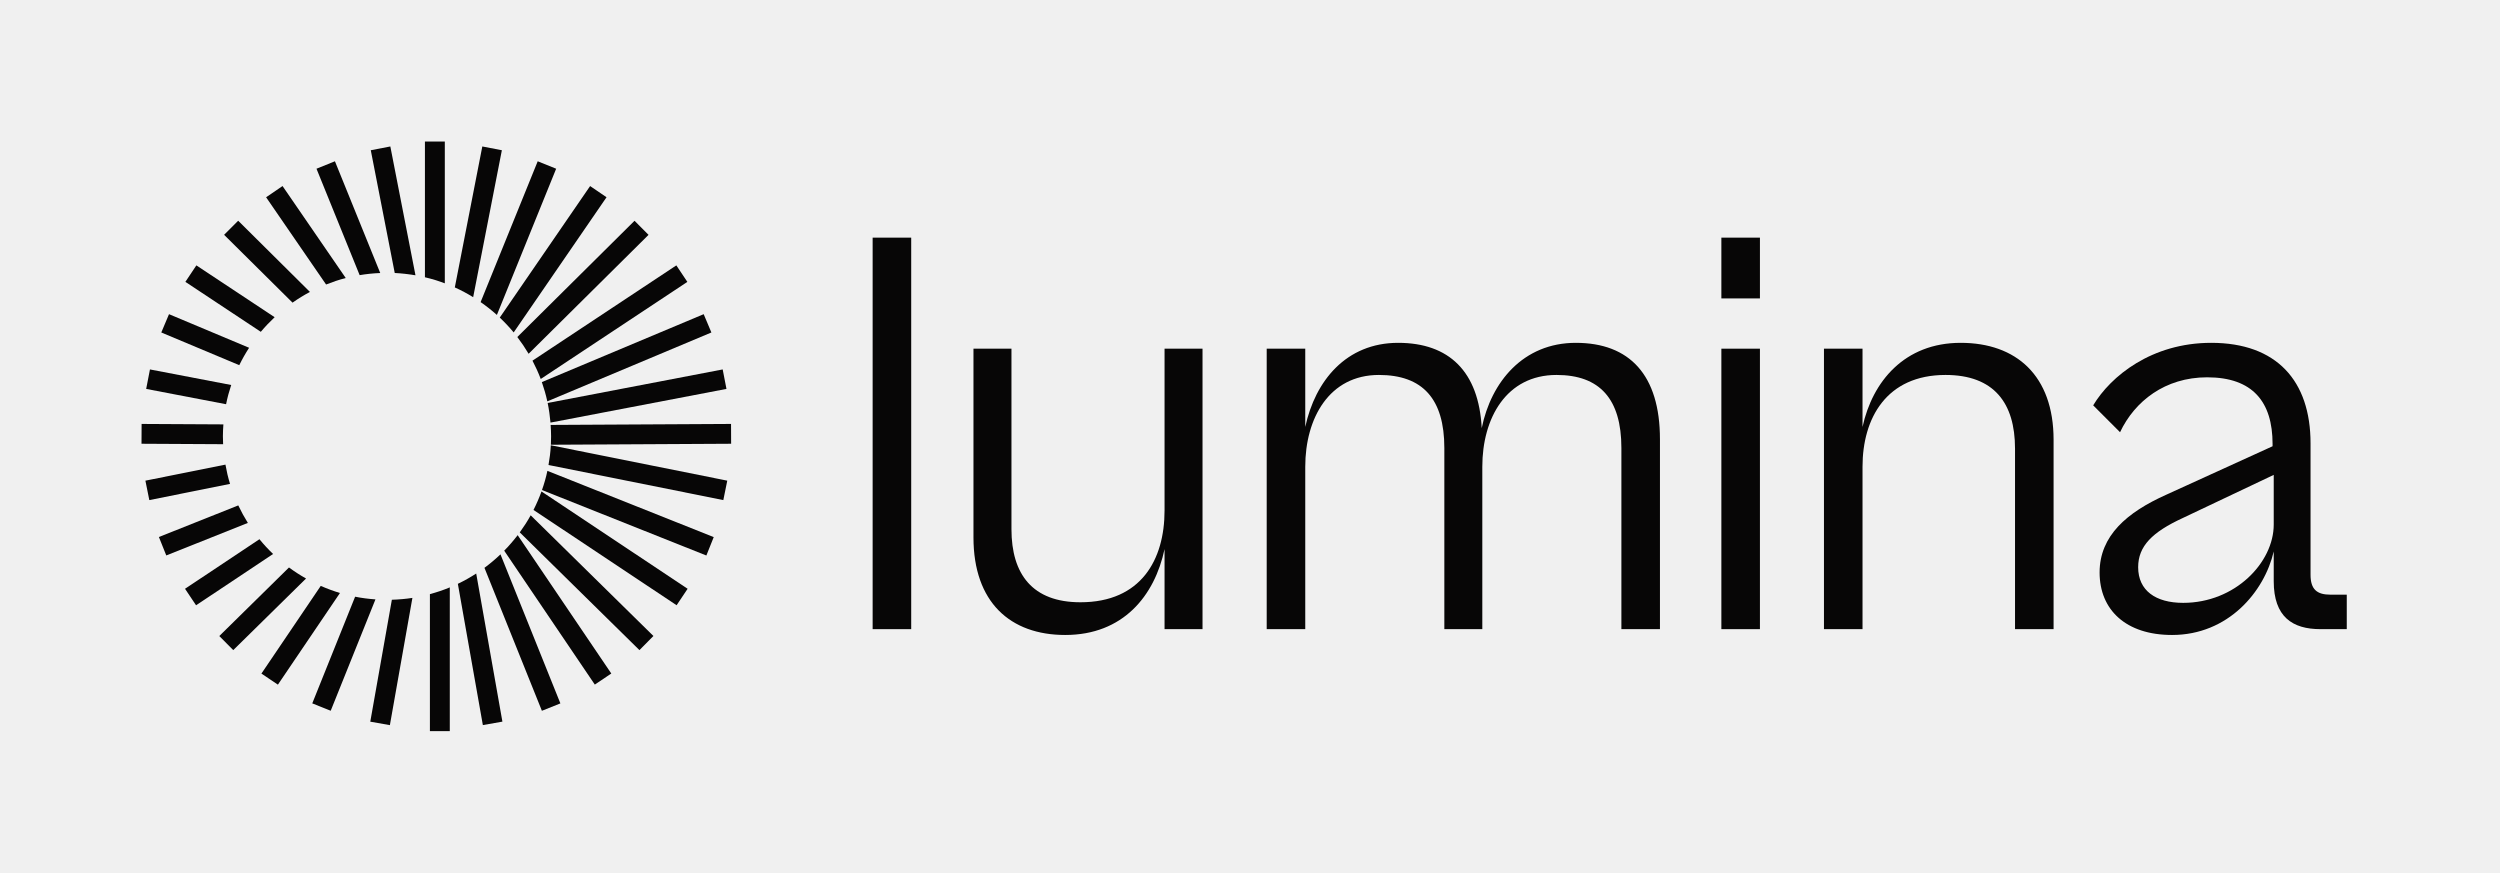
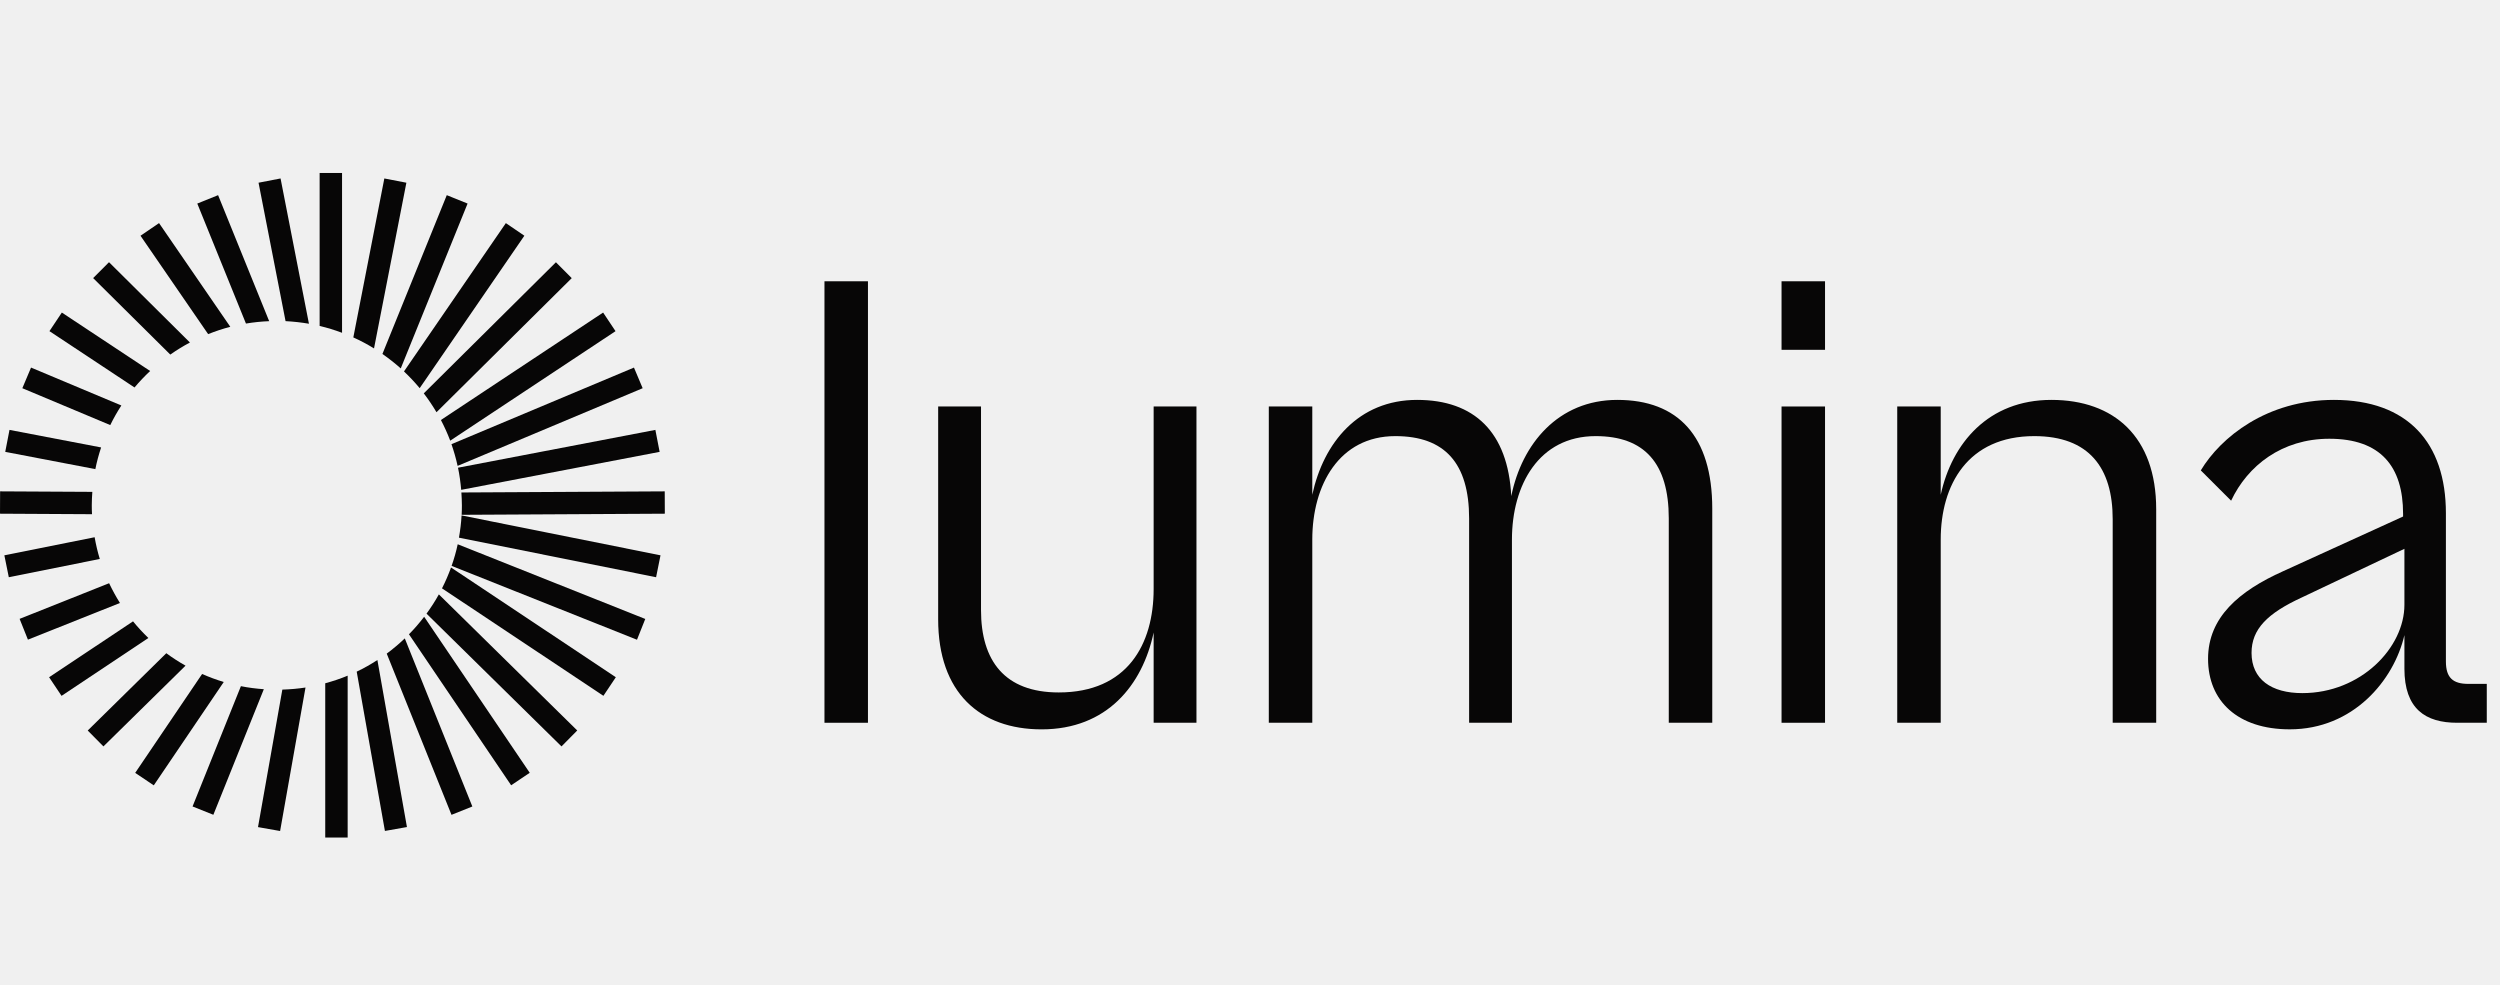
- <svg xmlns="http://www.w3.org/2000/svg" width="106" height="37" viewBox="0 0 106 37" fill="none">
-   <g clip-path="url(#clip0_683_1000)">
-     <path d="M28.687 25.664L29.155 24.964L22.959 20.838C22.862 21.107 22.748 21.37 22.62 21.622L28.687 25.662V25.664Z" fill="#070606" />
-     <path d="M21.279 6.37L20.45 6.21L19.284 12.187C19.554 12.309 19.813 12.445 20.062 12.601L21.279 6.37Z" fill="#070606" />
-     <path d="M10.097 9.361L9.502 9.956L12.403 12.832C12.639 12.666 12.884 12.515 13.141 12.378L10.099 9.359L10.097 9.361Z" fill="#070606" />
-     <path d="M18.86 6H18.017V11.756C18.306 11.823 18.586 11.91 18.86 12.013V6Z" fill="#070606" />
-     <path d="M11.979 7.889L11.283 8.364L13.826 12.063C14.096 11.956 14.374 11.861 14.659 11.788L11.979 7.887V7.889Z" fill="#070606" />
-     <path d="M14.201 6.838L13.419 7.154L15.249 11.666C15.534 11.618 15.827 11.588 16.122 11.576L14.201 6.838Z" fill="#070606" />
-     <path d="M23.581 7.154L22.799 6.838L20.378 12.809C20.619 12.977 20.851 13.158 21.068 13.353L23.581 7.154Z" fill="#070606" />
-     <path d="M30.802 16.49L30.642 15.664L23.221 17.086C23.277 17.357 23.315 17.637 23.341 17.918L30.802 16.49Z" fill="#070606" />
-     <path d="M30.163 14.097L29.836 13.321L22.974 16.201C23.067 16.466 23.145 16.737 23.206 17.017L30.163 14.097Z" fill="#070606" />
-     <path d="M29.95 23.553L30.262 22.773L23.21 19.964C23.151 20.242 23.073 20.513 22.98 20.777L29.948 23.553H29.95Z" fill="#070606" />
-     <path d="M29.143 11.951L28.677 11.252L22.577 15.292C22.708 15.542 22.826 15.802 22.927 16.069L29.145 11.951H29.143Z" fill="#070606" />
-     <path d="M23.358 18.857L31 18.815L30.996 17.975L23.347 18.017C23.358 18.176 23.366 18.338 23.366 18.5C23.366 18.62 23.364 18.739 23.358 18.857Z" fill="#070606" />
-     <path d="M27.498 9.958L26.904 9.361L21.934 14.29C22.107 14.517 22.267 14.754 22.413 15L27.498 9.958Z" fill="#070606" />
-     <path d="M15.7 30.599L16.531 30.746L17.486 25.351C17.201 25.395 16.91 25.42 16.615 25.429L15.7 30.599Z" fill="#070606" />
-     <path d="M22.978 30.137L23.76 29.824L21.22 23.504C21.007 23.708 20.779 23.899 20.541 24.076L22.976 30.137H22.978Z" fill="#070606" />
-     <path d="M25.219 29.027L25.919 28.557L21.949 22.691C21.772 22.922 21.582 23.143 21.378 23.349L25.219 29.025V29.027Z" fill="#070606" />
-     <path d="M13.24 29.823L14.022 30.136L15.919 25.414C15.626 25.393 15.338 25.357 15.057 25.3L13.24 29.823Z" fill="#070606" />
-     <path d="M18.228 31H19.071V24.905C18.799 25.019 18.517 25.113 18.228 25.191V31Z" fill="#070606" />
-     <path d="M11.083 28.559L11.783 29.029L14.414 25.143C14.136 25.059 13.864 24.958 13.6 24.842L11.085 28.559H11.083Z" fill="#070606" />
-     <path d="M7.166 13.321L6.839 14.097L10.145 15.483C10.269 15.229 10.408 14.983 10.562 14.746L7.166 13.321Z" fill="#070606" />
-     <path d="M20.471 30.744L21.302 30.597L20.191 24.317C19.942 24.479 19.683 24.626 19.413 24.754L20.473 30.744H20.471Z" fill="#070606" />
-     <path d="M6.165 20.38L6.331 21.204L9.753 20.517C9.671 20.25 9.607 19.977 9.559 19.7L6.165 20.38Z" fill="#070606" />
-     <path d="M6.358 15.664L6.198 16.49L9.586 17.139C9.641 16.861 9.715 16.59 9.803 16.324L6.358 15.664Z" fill="#070606" />
-     <path d="M6.738 22.771L7.05 23.551L10.509 22.172C10.36 21.933 10.225 21.685 10.103 21.429L6.738 22.769V22.771Z" fill="#070606" />
-     <path d="M9.297 26.966L9.89 27.565L12.976 24.529C12.725 24.387 12.483 24.231 12.253 24.061L9.297 26.969V26.966Z" fill="#070606" />
-     <path d="M27.112 27.565L27.705 26.966L22.501 21.849C22.362 22.101 22.206 22.342 22.038 22.573L27.112 27.565Z" fill="#070606" />
-     <path d="M16.55 6.21L15.721 6.37L16.737 11.575C17.035 11.59 17.328 11.624 17.616 11.672L16.55 6.21Z" fill="#070606" />
-     <path d="M11.003 22.861L7.845 24.964L8.313 25.664L11.579 23.489C11.374 23.292 11.18 23.084 11.001 22.863L11.003 22.861Z" fill="#070606" />
-     <path d="M9.472 17.994L6.004 17.975L6 18.815L9.46 18.834C9.453 18.723 9.451 18.611 9.451 18.5C9.451 18.33 9.46 18.162 9.472 17.994Z" fill="#070606" />
-     <path d="M11.644 13.449L8.326 11.252L7.86 11.951L11.058 14.069C11.241 13.851 11.437 13.645 11.646 13.449H11.644Z" fill="#070606" />
-     <path d="M23.256 19.716L30.669 21.204L30.836 20.38L23.355 18.88C23.341 19.164 23.305 19.443 23.256 19.719V19.716Z" fill="#070606" />
-     <path d="M21.78 14.095L25.717 8.363L25.021 7.889L21.19 13.466C21.399 13.664 21.597 13.872 21.78 14.095Z" fill="#070606" />
+ <svg xmlns="http://www.w3.org/2000/svg" width="94" height="37" viewBox="0 0 94 37" fill="none">
+   <mask id="mask0_761_8984" style="mask-type:luminance" maskUnits="userSpaceOnUse" x="0" y="6" width="25" height="26">
+     <path d="M25 6.5H0V31.5H25V6.5Z" fill="white" />
+   </mask>
+   <g mask="url(#mask0_761_8984)">
+     <path d="M22.687 26.164L23.155 25.464L16.959 21.338C16.862 21.607 16.748 21.87 16.619 22.122L22.687 26.162V26.164Z" fill="#070606" />
+     <path d="M15.28 6.87L14.451 6.71L13.285 12.687C13.555 12.809 13.814 12.945 14.063 13.101L15.28 6.87Z" fill="#070606" />
+     <path d="M4.096 9.861L3.502 10.456L6.403 13.332C6.639 13.166 6.884 13.015 7.141 12.878L4.099 9.859L4.096 9.861Z" fill="#070606" />
+     <path d="M12.861 6.5H12.018V12.256C12.306 12.323 12.587 12.41 12.861 12.513V6.5Z" fill="#070606" />
+     <path d="M5.979 8.389L5.283 8.864L7.826 12.563C8.096 12.456 8.374 12.361 8.659 12.288L5.979 8.387V8.389Z" fill="#070606" />
+     <path d="M8.2 7.338L7.418 7.654L9.248 12.166C9.533 12.118 9.826 12.088 10.121 12.076L8.2 7.338Z" fill="#070606" />
+     <path d="M17.581 7.654L16.799 7.338L14.379 13.309C14.619 13.477 14.851 13.658 15.068 13.853L17.581 7.654Z" fill="#070606" />
+     <path d="M24.802 16.99L24.642 16.164L17.221 17.586C17.278 17.857 17.316 18.137 17.341 18.418L24.802 16.99Z" fill="#070606" />
+     <path d="M24.164 14.597L23.837 13.821L16.975 16.701C17.067 16.966 17.145 17.237 17.206 17.517L24.164 14.597Z" fill="#070606" />
+     <path d="M23.951 24.053L24.262 23.273L17.21 20.464C17.151 20.742 17.073 21.013 16.98 21.277L23.948 24.053H23.951Z" fill="#070606" />
+     <path d="M23.143 12.451L22.677 11.752L16.578 15.792C16.709 16.042 16.827 16.302 16.928 16.569L23.145 12.451H23.143Z" fill="#070606" />
+     <path d="M17.358 19.357L25.001 19.315L24.997 18.475L17.348 18.517C17.358 18.676 17.367 18.838 17.367 19C17.367 19.12 17.365 19.239 17.358 19.357Z" fill="#070606" />
+     <path d="M21.497 10.458L20.903 9.861L15.934 14.79C16.107 15.017 16.267 15.254 16.412 15.5L21.497 10.458Z" fill="#070606" />
+     <path d="M9.701 31.099L10.532 31.246L11.487 25.851C11.202 25.895 10.911 25.92 10.616 25.929L9.701 31.099Z" fill="#070606" />
+     <path d="M16.978 30.637L17.76 30.324L15.22 24.004C15.007 24.208 14.779 24.399 14.541 24.576L16.976 30.637H16.978Z" fill="#070606" />
+     <path d="M19.218 29.527L19.918 29.057L15.948 23.191C15.771 23.422 15.582 23.643 15.377 23.849L19.218 29.525V29.527Z" fill="#070606" />
+     <path d="M7.24 30.323L8.022 30.636L9.92 25.914C9.627 25.893 9.338 25.857 9.058 25.8L7.24 30.323Z" fill="#070606" />
+     <path d="M12.229 31.5H13.072V25.405C12.8 25.519 12.517 25.613 12.229 25.691V31.5Z" fill="#070606" />
+     <path d="M5.082 29.059L5.782 29.529L8.413 25.643C8.135 25.559 7.863 25.458 7.599 25.342L5.084 29.059H5.082Z" fill="#070606" />
+     <path d="M1.167 13.821L0.84 14.597L4.146 15.983C4.27 15.729 4.409 15.483 4.563 15.246L1.167 13.821Z" fill="#070606" />
+     <path d="M14.47 31.244L15.301 31.097L14.19 24.817C13.941 24.979 13.682 25.126 13.412 25.254L14.473 31.244H14.47Z" fill="#070606" />
+     <path d="M0.164 20.88L0.331 21.704L3.752 21.017C3.67 20.75 3.607 20.477 3.558 20.2L0.164 20.88Z" fill="#070606" />
+     <path d="M0.357 16.164L0.197 16.99L3.585 17.639C3.64 17.361 3.714 17.09 3.802 16.824L0.357 16.164Z" fill="#070606" />
+     <path d="M0.738 23.271L1.05 24.051L4.51 22.672C4.36 22.433 4.225 22.185 4.103 21.929L0.738 23.269V23.271Z" fill="#070606" />
+     <path d="M3.297 27.466L3.889 28.065L6.976 25.029C6.725 24.887 6.483 24.731 6.253 24.561L3.297 27.469V27.466Z" fill="#070606" />
+     <path d="M21.112 28.065L21.704 27.466L16.501 22.349C16.362 22.601 16.206 22.842 16.037 23.073L21.112 28.065Z" fill="#070606" />
+     <path d="M10.549 6.71L9.721 6.87L10.737 12.075C11.034 12.09 11.327 12.124 11.616 12.172L10.549 6.71Z" fill="#070606" />
+     <path d="M5.004 23.361L1.846 25.464L2.314 26.164L5.579 23.989C5.375 23.792 5.181 23.584 5.002 23.363L5.004 23.361Z" fill="#070606" />
+     <path d="M3.472 18.494L0.004 18.475L0 19.315L3.46 19.334C3.453 19.223 3.451 19.111 3.451 19C3.451 18.83 3.46 18.662 3.472 18.494Z" fill="#070606" />
+     <path d="M5.644 13.949L2.325 11.752L1.859 12.451L5.058 14.569C5.241 14.351 5.437 14.145 5.646 13.949H5.644Z" fill="#070606" />
+     <path d="M17.256 20.216L24.669 21.704L24.835 20.88L17.355 19.38C17.34 19.664 17.304 19.943 17.256 20.219V20.216Z" fill="#070606" />
+     <path d="M15.78 14.595L19.716 8.863L19.02 8.389L15.19 13.966C15.398 14.164 15.596 14.372 15.78 14.595Z" fill="#070606" />
  </g>
-   <path d="M38.635 26.676H37V10.076H38.635V26.676Z" fill="#070606" />
-   <path d="M45.165 26.923C42.836 26.923 41.275 25.536 41.275 22.786V14.784H42.886V22.439C42.886 24.347 43.778 25.536 45.809 25.536C48.386 25.536 49.377 23.727 49.377 21.646V14.784H50.987V26.676H49.377V23.282C48.956 25.264 47.618 26.923 45.165 26.923Z" fill="#070606" />
-   <path d="M55.343 26.676H53.708V14.784H55.343V18.103C55.764 16.146 57.077 14.536 59.282 14.536C61.438 14.536 62.701 15.75 62.825 18.153C63.222 16.196 64.584 14.536 66.814 14.536C69.094 14.536 70.382 15.898 70.382 18.624V26.676H68.747V18.995C68.747 16.914 67.83 15.898 65.996 15.898C63.866 15.898 62.85 17.732 62.85 19.788V26.676H61.24V18.995C61.24 16.914 60.323 15.898 58.465 15.898C56.359 15.898 55.343 17.732 55.343 19.788V26.676Z" fill="#070606" />
-   <path d="M74.621 12.653H72.986V10.076H74.621V12.653ZM74.621 26.676H72.986V14.784H74.621V26.676Z" fill="#070606" />
-   <path d="M78.971 26.676H77.336V14.784H78.971V18.103C79.392 16.171 80.755 14.536 83.133 14.536C85.487 14.536 87.072 15.923 87.072 18.648V26.676H85.437V19.02C85.437 17.088 84.545 15.898 82.489 15.898C79.987 15.898 78.971 17.732 78.971 19.788V26.676Z" fill="#070606" />
-   <path d="M92.095 26.923C90.138 26.923 89.023 25.858 89.023 24.273C89.023 22.712 90.188 21.721 91.847 20.977L96.357 18.921V18.822C96.357 17.038 95.514 15.998 93.582 15.998C91.798 15.998 90.51 17.013 89.89 18.326L88.751 17.187C89.494 15.948 91.228 14.536 93.755 14.536C96.53 14.536 97.967 16.146 97.967 18.797V24.372C97.967 24.991 98.24 25.214 98.809 25.214H99.503V26.676H98.388C97.199 26.676 96.406 26.155 96.406 24.644V23.381C96.01 25.09 94.474 26.923 92.095 26.923ZM90.658 24.049C90.658 25.041 91.401 25.561 92.566 25.561C94.771 25.561 96.406 23.851 96.406 22.241V20.135L92.541 21.968C91.253 22.563 90.658 23.158 90.658 24.049Z" fill="#070606" />
-   <defs>
-     <clipPath id="clip0_683_1000">
-       <rect width="25" height="25" fill="white" transform="translate(6 6)" />
-     </clipPath>
-   </defs>
+   <path d="M32.635 27.176H31V10.576H32.635V27.176Z" fill="#070606" />
+   <path d="M39.165 27.424C36.836 27.424 35.275 26.036 35.275 23.286V15.284H36.886V22.939C36.886 24.847 37.778 26.036 39.809 26.036C42.386 26.036 43.377 24.228 43.377 22.146V15.284H44.987V27.176H43.377V23.782C42.956 25.764 41.618 27.424 39.165 27.424Z" fill="#070606" />
+   <path d="M49.342 27.176H47.707V15.283H49.342V18.603C49.763 16.646 51.077 15.036 53.282 15.036C55.437 15.036 56.7 16.25 56.824 18.653C57.221 16.696 58.583 15.036 60.813 15.036C63.093 15.036 64.381 16.398 64.381 19.124V27.176H62.746V19.495C62.746 17.414 61.829 16.398 59.996 16.398C57.865 16.398 56.849 18.232 56.849 20.288V27.176H55.239V19.495C55.239 17.414 54.322 16.398 52.464 16.398C50.358 16.398 49.342 18.232 49.342 20.288V27.176Z" fill="#070606" />
+   <path d="M68.621 13.153H66.986V10.576H68.621V13.153ZM68.621 27.176H66.986V15.284H68.621V27.176Z" fill="#070606" />
+   <path d="M72.971 27.176H71.336V15.283H72.971V18.603C73.392 16.671 74.755 15.036 77.133 15.036C79.487 15.036 81.073 16.423 81.073 19.148V27.176H79.437V19.52C79.437 17.587 78.546 16.398 76.489 16.398C73.987 16.398 72.971 18.232 72.971 20.288V27.176Z" fill="#070606" />
+   <path d="M86.095 27.423C84.138 27.423 83.023 26.358 83.023 24.772C83.023 23.212 84.187 22.221 85.847 21.477L90.356 19.421V19.322C90.356 17.538 89.514 16.497 87.581 16.497C85.797 16.497 84.509 17.513 83.89 18.826L82.75 17.687C83.493 16.448 85.228 15.036 87.755 15.036C90.529 15.036 91.966 16.646 91.966 19.297V24.872C91.966 25.491 92.239 25.714 92.809 25.714H93.503V27.176H92.388C91.198 27.176 90.406 26.655 90.406 25.144V23.881C90.009 25.59 88.473 27.423 86.095 27.423ZM84.658 24.549C84.658 25.54 85.401 26.061 86.566 26.061C88.77 26.061 90.406 24.351 90.406 22.741V20.635L86.541 22.468C85.252 23.063 84.658 23.657 84.658 24.549Z" fill="#070606" />
</svg>
